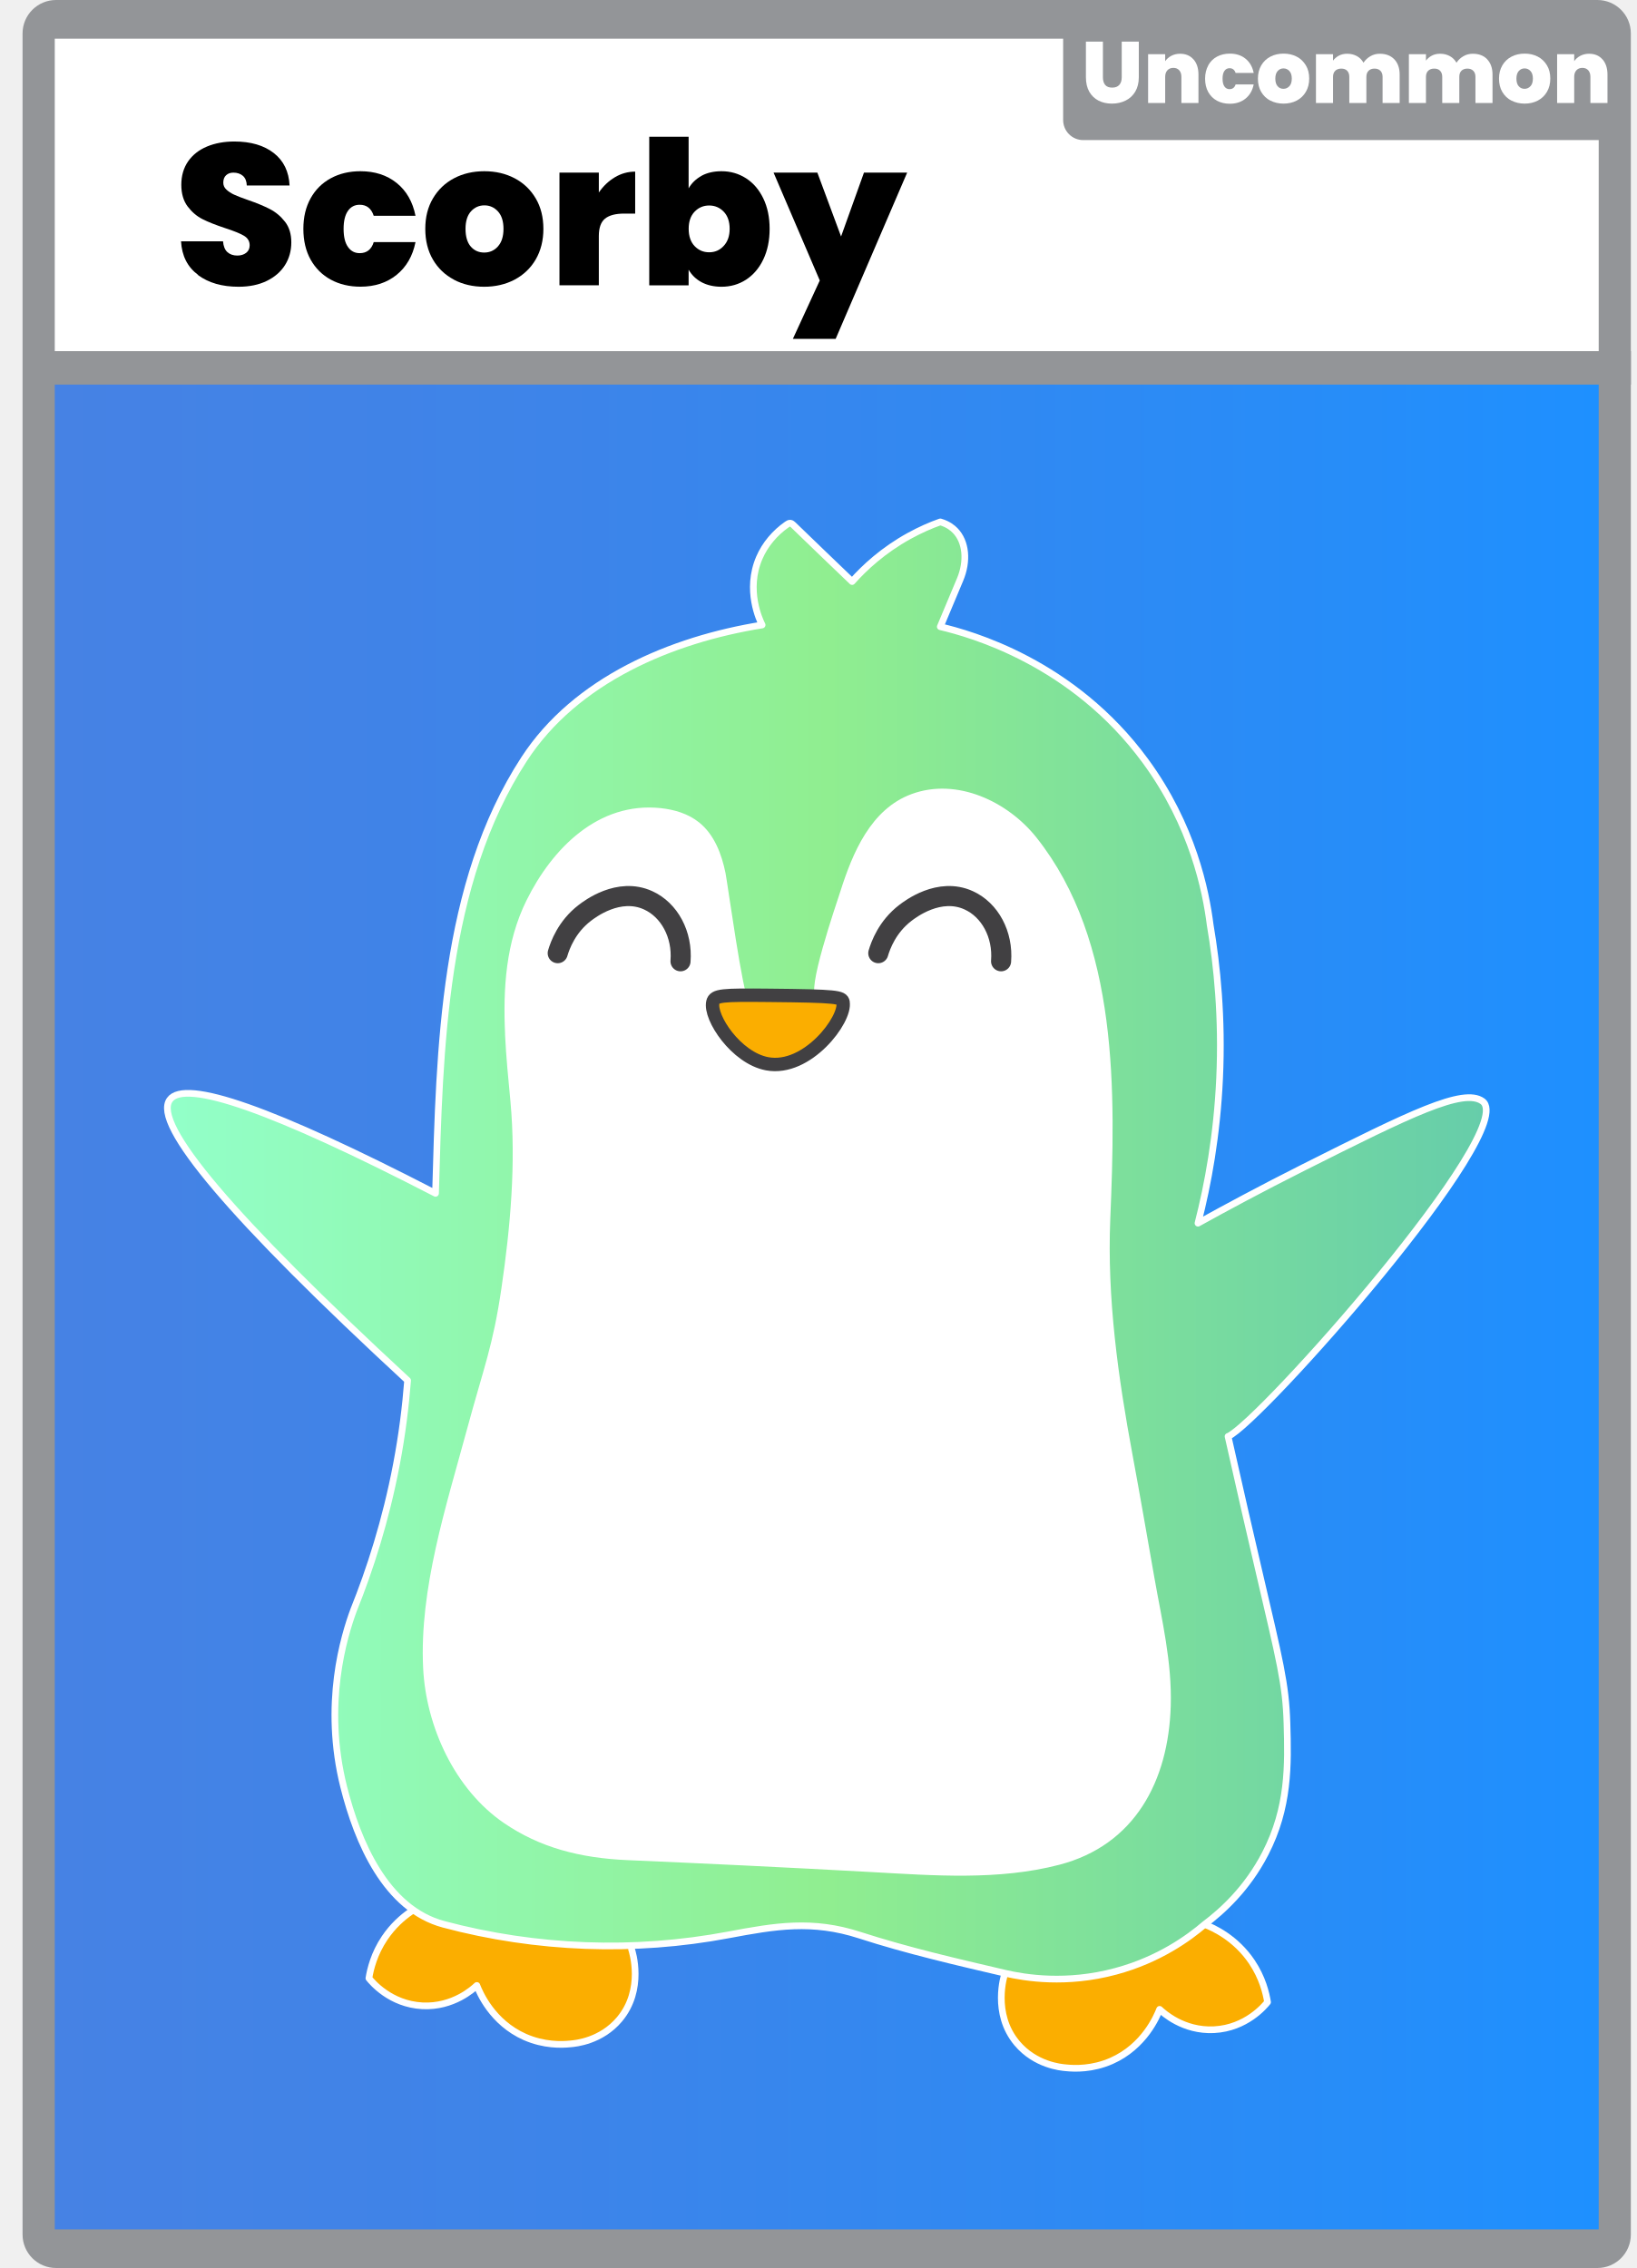
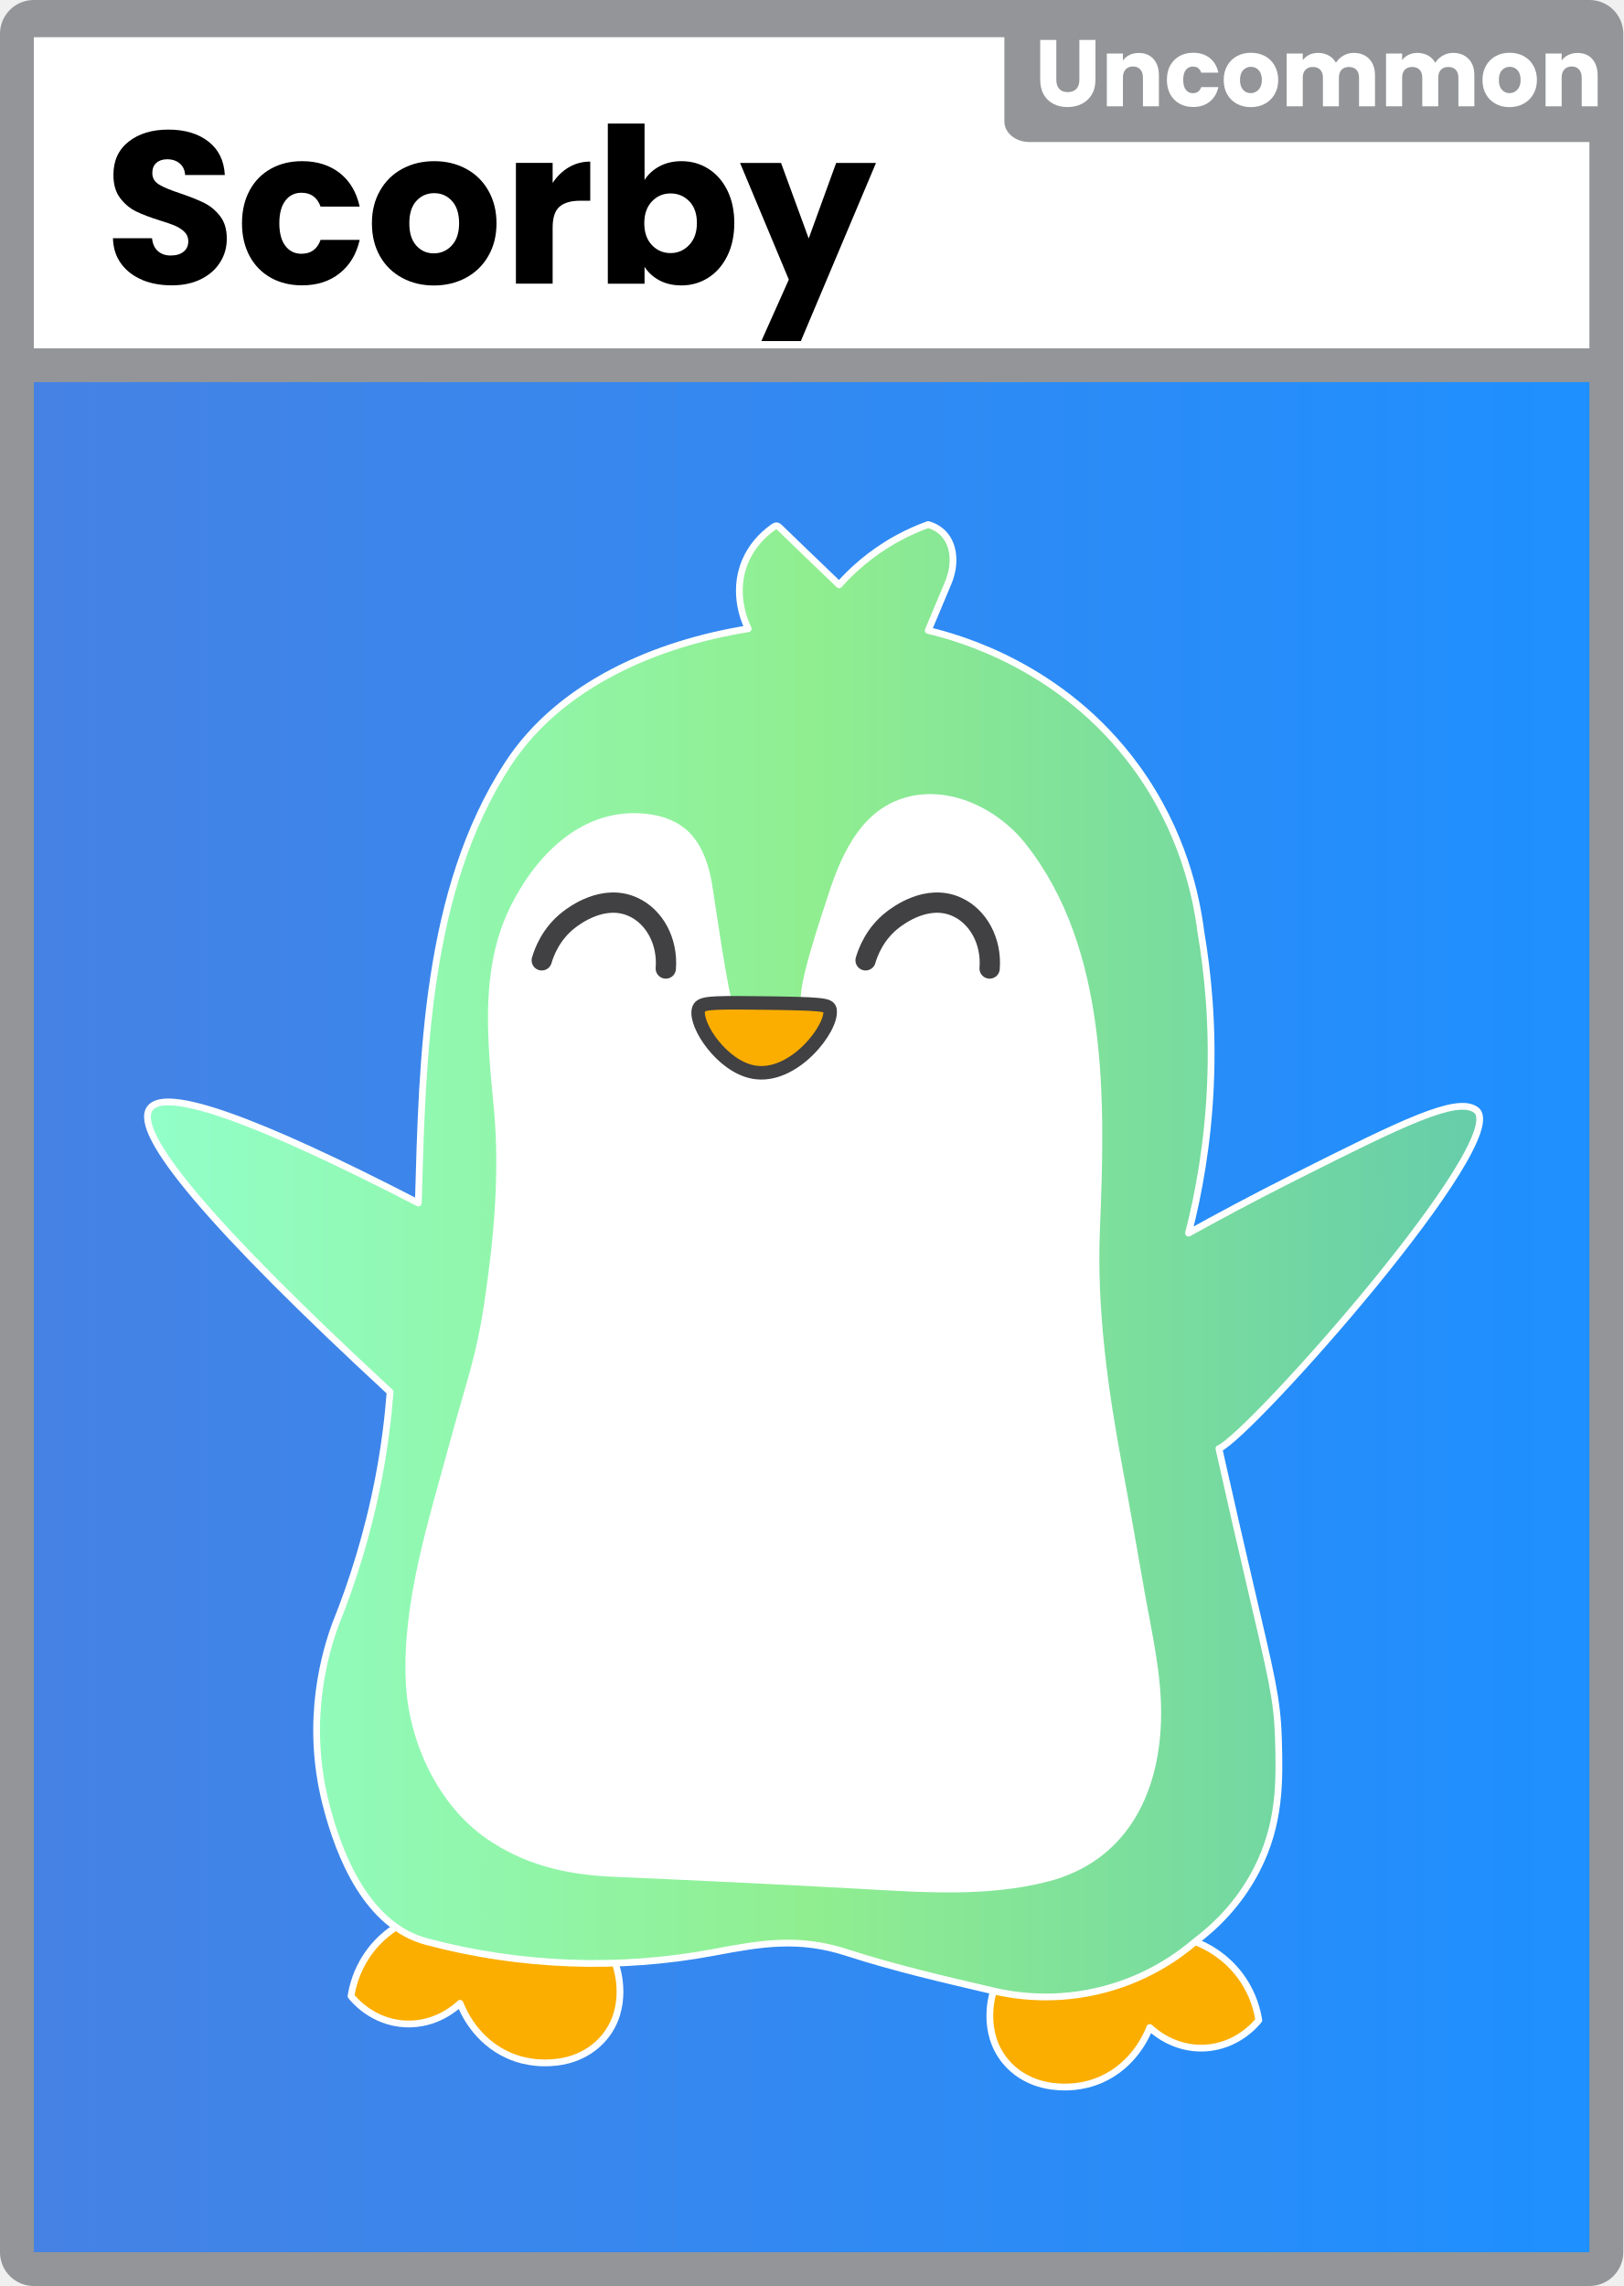
- <svg xmlns="http://www.w3.org/2000/svg" id="Outline" width="244.38" height="338.83" viewBox="0 0 244.38 338.83">
+ <svg xmlns="http://www.w3.org/2000/svg" id="Outline" width="240" height="338" viewBox="0 0 240 338">
  <defs>
    <style>
      .cls-1 {
        stroke-width: 2px;
      }

      .cls-1, .cls-2 {
        fill: #fbae00;
      }

      .cls-1, .cls-2, .cls-3, .cls-4 {
        stroke-linecap: round;
        stroke-linejoin: round;
      }

      .cls-1, .cls-4 {
        stroke: #414042;
      }

      .cls-5 {
        fill: #fff;
      }

      .cls-2, .cls-3 {
        stroke: #fff;
      }

      .cls-3 {
-         fill: url(#linear-gradient-2);
+         fill: url(#Scorby);
      }

      .cls-6 {
        stroke: #939598;
        stroke-miterlimit: 10;
        stroke-width: 5px;
      }

      .cls-6, .cls-4 {
        fill: none;
      }

      .cls-7 {
        fill: #939598;
      }

      .cls-4 {
        stroke-width: 3px;
      }

      .cls-8 {
        fill: url(#linear-gradient);
      }
    </style>
-     <linearGradient id="linear-gradient" x1="8.18" y1="194.01" x2="238.78" y2="194.01" gradientUnits="userSpaceOnUse">
+     <linearGradient id="linear-gradient" x1="5" y1="143.17" x2="235" y2="143.17" gradientTransform="translate(0 337.17) scale(1 -1)" gradientUnits="userSpaceOnUse">
      <stop offset="0" stop-color="#4682e4" />
-       <stop offset=".33" stop-color="#3d84e9" />
-       <stop offset=".85" stop-color="#268df9" />
      <stop offset="1" stop-color="#1e90ff" />
    </linearGradient>
-     <linearGradient id="linear-gradient-2" x1="24.99" y1="186.82" x2="221.97" y2="186.82" gradientUnits="userSpaceOnUse">
+     <linearGradient id="Scorby" x1="21.8" y1="186.41" x2="218.78" y2="186.41" gradientUnits="userSpaceOnUse">
      <stop offset="0" stop-color="#92ffc9" />
      <stop offset=".5" stop-color="#90ee90" />
      <stop offset="1" stop-color="#66cdaa" />
    </linearGradient>
  </defs>
-   <rect class="cls-7" x="3.37" width="240.21" height="338.83" rx="5" ry="5" />
-   <rect class="cls-8" x="8.18" y="54.96" width="230.6" height="278.1" />
+   <path class="cls-7" d="M5,0h230.01c2.76,0,5,2.23,5,4.99v328.02c0,2.75-2.24,4.99-5,4.99H5c-2.76,0-5-2.23-5-4.99V4.99C0,2.23,2.24,0,5,0Z" />
+   <rect class="cls-8" x="5" y="55" width="230" height="278" />
  <g>
-     <path class="cls-2" d="M94.33,291.22c.11.31,1.93,6.01-1.81,10.46-2.73,3.25-6.55,3.61-7.32,3.67-1.34.14-3.94.22-6.79-1.03-4.91-2.17-6.79-6.67-7.19-7.7-.51.48-3.52,3.27-8.13,3.04-4.81-.25-7.57-3.59-7.99-4.12.22-1.37.77-3.66,2.35-6.01,2.41-3.58,5.71-5.08,7.05-5.6" />
-     <path class="cls-2" d="M150.09,294.79c-.11.31-1.93,6.01,1.81,10.46,2.73,3.25,6.55,3.61,7.32,3.67,1.34.14,3.94.22,6.79-1.03,4.91-2.17,6.79-6.67,7.19-7.7.51.48,3.52,3.27,8.13,3.04,4.81-.25,7.57-3.59,7.99-4.12-.22-1.37-.77-3.66-2.35-6.01-2.41-3.58-5.71-5.08-7.05-5.6" />
-     <path class="cls-3" d="M183.42,214.59c1.86,8.28,3.43,15.13,4.57,19.98,3.17,13.61,4.05,16.95,4.23,22.88.19,6.22.3,12.6-3.23,19.44-2.72,5.29-6.5,8.68-9.06,10.6-2.31,1.98-6.78,5.27-13.3,7.02-7.35,1.98-13.51.98-16.53.28-7.24-1.69-14.64-3.4-21.71-5.69s-12.57-1.36-19.62-.03c-14.04,2.65-28.68,2.1-42.49-1.58-8.68-2.31-12.89-12.37-14.94-20.51-3.12-12.4.06-22.6,1.48-26.46,2.42-6.01,4.78-13.3,6.39-21.74.85-4.47,1.37-8.68,1.67-12.55-26.28-24.29-38.12-38.27-35.53-41.92,2.26-3.19,15.49,1.47,39.7,13.97.61-21.51,1.1-46.23,13.23-64.87,7.7-11.84,22.01-17.86,35.55-20.04-.34-.68-2.51-5.2-.41-10.06.86-1.99,2.33-3.71,4.11-4.95.16-.11.33-.22.52-.2.17.02.31.15.44.27,2.91,2.83,5.85,5.63,8.78,8.45,1.86-2.09,4.65-4.68,8.53-6.82,1.64-.9,3.21-1.59,4.64-2.09,1.15.33,1.84.9,2.21,1.28,1.64,1.67,1.91,4.57.74,7.35-.98,2.35-1.97,4.69-2.95,7.03,4.53,1.07,19.81,5.29,30.63,20.05,7.09,9.66,9.04,19.44,9.68,24.5,1.04,6.11,1.82,13.89,1.41,22.88-.39,8.54-1.74,15.88-3.23,21.68,4.02-2.23,9.36-5.11,15.72-8.31,15.92-8,23.94-11.96,26.77-9.91,5.67,4.11-33.24,48-37.99,50.08Z" />
-     <path class="cls-5" d="M75.43,154.53c.16,3.38.5,6.75.81,10.04.85,9.19-.01,18.78-1.35,27.91-1.27,8.64-2.57,11.57-5.19,21.23-3.07,11.34-7.08,23.64-6.5,35.5.43,8.74,4.73,18.13,12.08,23.15,5.32,3.63,11.27,5.23,18.5,5.54,5.74.25,11.52.51,17.32.79,6.4.31,12.76.64,19.09.99,9.28.51,18.92,1.28,28.02-1.09,11.29-2.94,16.31-12.53,16.65-23.71.2-6.58-1.32-12.8-2.45-19.22-1.07-6.07-2.12-12.19-3.25-18.27-2.16-11.62-3.82-23.43-3.33-35.28.78-18.74,1.34-41.42-11.03-56.99-4.26-5.36-11.85-8.98-18.62-6.5-6.13,2.24-8.85,8.83-10.67,14.57-.55,1.72-5.32,15.5-3.5,15.75-2.26-.32-2.6.24-4.85-.08,0,0-5.27.28-5.41.28-.72,0-3.1-17.29-3.39-18.72-.58-2.84-1.68-5.74-3.94-7.55-1.61-1.3-3.68-1.92-5.74-2.14-9.32-.98-16.22,6.03-20.05,13.8-3.08,6.25-3.51,13.12-3.19,19.98Z" />
-     <path class="cls-4" d="M83.3,142.4c.34-1.15,1.33-3.94,4.05-6.02.72-.55,5.06-3.88,9.45-1.88,3.18,1.44,5.16,5.11,4.84,9.11" />
-     <path class="cls-4" d="M131.18,142.4c.34-1.15,1.33-3.94,4.05-6.02.72-.55,5.06-3.88,9.45-1.88,3.18,1.44,5.16,5.11,4.84,9.11" />
-     <path class="cls-1" d="M125.92,149.72c-.16-.77-.87-.92-11.02-1.02-7.05-.07-8.18-.02-8.43,1.02-.53,2.28,3.48,8.33,8.1,9.2,6,1.13,11.86-6.66,11.34-9.2Z" />
+     <path class="cls-2" d="M91.13,290.81c.11.31,1.93,6.01-1.81,10.46-2.73,3.25-6.55,3.61-7.32,3.67-1.34.14-3.94.22-6.79-1.03-4.91-2.17-6.79-6.67-7.19-7.7-.51.48-3.52,3.27-8.13,3.04-4.81-.25-7.57-3.59-7.99-4.12.22-1.37.77-3.66,2.35-6.01,2.41-3.58,5.71-5.08,7.05-5.6" />
+     <path class="cls-2" d="M146.89,294.38c-.11.31-1.93,6.01,1.81,10.46,2.73,3.25,6.55,3.61,7.32,3.67,1.34.14,3.94.22,6.79-1.03,4.91-2.17,6.79-6.67,7.19-7.7.51.48,3.52,3.27,8.13,3.04,4.81-.25,7.57-3.59,7.99-4.12-.22-1.37-.77-3.66-2.35-6.01-2.41-3.58-5.71-5.08-7.05-5.6" />
+     <path class="cls-3" d="M180.22,214.18c1.86,8.28,3.43,15.13,4.57,19.98,3.17,13.61,4.05,16.95,4.23,22.88.19,6.22.3,12.6-3.23,19.44-2.72,5.29-6.5,8.68-9.06,10.6-2.31,1.98-6.78,5.27-13.3,7.02-7.35,1.98-13.51.98-16.53.28-7.24-1.69-14.64-3.4-21.71-5.69s-12.57-1.36-19.62-.03c-14.04,2.65-28.68,2.1-42.49-1.58-8.68-2.31-12.89-12.37-14.94-20.51-3.12-12.4.06-22.6,1.48-26.46,2.42-6.01,4.78-13.3,6.39-21.74.85-4.47,1.37-8.68,1.67-12.55-26.28-24.29-38.12-38.27-35.53-41.92,2.26-3.19,15.49,1.47,39.7,13.97.61-21.51,1.1-46.23,13.23-64.87,7.7-11.84,22.01-17.86,35.55-20.04-.34-.68-2.51-5.2-.41-10.06.86-1.99,2.33-3.71,4.11-4.95.16-.11.33-.22.52-.2.17.02.31.15.44.27,2.91,2.83,5.85,5.63,8.78,8.45,1.86-2.09,4.65-4.68,8.53-6.82,1.64-.9,3.21-1.59,4.64-2.09,1.15.33,1.84.9,2.21,1.28,1.64,1.67,1.91,4.57.74,7.35-.98,2.35-1.97,4.69-2.95,7.03,4.53,1.07,19.81,5.29,30.63,20.05,7.09,9.66,9.04,19.44,9.68,24.5,1.04,6.11,1.82,13.89,1.41,22.88-.39,8.54-1.74,15.88-3.23,21.68,4.02-2.23,9.36-5.11,15.72-8.31,15.92-8,23.94-11.96,26.77-9.91,5.67,4.11-33.24,48-37.99,50.08h-.01Z" />
+     <path class="cls-5" d="M72.23,154.12c.16,3.38.5,6.75.81,10.04.85,9.19-.01,18.78-1.35,27.91-1.27,8.64-2.57,11.57-5.19,21.23-3.07,11.34-7.08,23.64-6.5,35.5.43,8.74,4.73,18.13,12.08,23.15,5.32,3.63,11.27,5.23,18.5,5.54,5.74.25,11.52.51,17.32.79,6.4.31,12.76.64,19.09.99,9.28.51,18.92,1.28,28.02-1.09,11.29-2.94,16.31-12.53,16.65-23.71.2-6.58-1.32-12.8-2.45-19.22-1.07-6.07-2.12-12.19-3.25-18.27-2.16-11.62-3.82-23.43-3.33-35.28.78-18.74,1.34-41.42-11.03-56.99-4.26-5.36-11.85-8.98-18.62-6.5-6.13,2.24-8.85,8.83-10.67,14.57-.55,1.72-5.32,15.5-3.5,15.75-2.26-.32-2.6.24-4.85-.08,0,0-5.27.28-5.41.28-.72,0-3.1-17.29-3.39-18.72-.58-2.84-1.68-5.74-3.94-7.55-1.61-1.3-3.68-1.92-5.74-2.14-9.32-.98-16.22,6.03-20.05,13.8-3.08,6.25-3.51,13.12-3.19,19.98v.02Z" />
+     <path class="cls-4" d="M80.1,141.99c.34-1.15,1.33-3.94,4.05-6.02.72-.55,5.06-3.88,9.45-1.88,3.18,1.44,5.16,5.11,4.84,9.11" />
+     <path class="cls-4" d="M127.98,141.99c.34-1.15,1.33-3.94,4.05-6.02.72-.55,5.06-3.88,9.45-1.88,3.18,1.44,5.16,5.11,4.84,9.11" />
+     <path class="cls-1" d="M122.72,149.31c-.16-.77-.87-.92-11.02-1.02-7.05-.07-8.18-.02-8.43,1.02-.53,2.28,3.48,8.33,8.1,9.2,6,1.13,11.86-6.66,11.34-9.2h.01Z" />
  </g>
-   <rect class="cls-5" x="8.18" y="5.78" width="230.6" height="49.18" />
-   <path class="cls-7" d="M158.79,5.17h81.22v15.76h-78.22c-1.66,0-3-1.34-3-3V5.17h0Z" />
-   <line class="cls-6" x1="5.96" y1="54.96" x2="243.59" y2="54.96" />
+   <rect class="cls-5" x="5" y="5.5" width="230" height="49" />
+   <path class="cls-7" d="M148.5,5h87v16h-83.3c-2.05,0-3.7-1.36-3.7-3.05V5h0Z" />
+   <line class="cls-6" x1="2.5" y1="54" x2="237.5" y2="54" />
  <g>
-     <path d="M29.59,41.07c-1.58-1.17-2.43-2.84-2.55-5.02h6.27c.06.74.28,1.28.66,1.62.38.34.87.51,1.47.51.54,0,.98-.14,1.33-.41.35-.27.52-.65.52-1.12,0-.62-.29-1.1-.87-1.44-.58-.34-1.52-.72-2.82-1.14-1.38-.46-2.5-.9-3.35-1.33s-1.59-1.06-2.22-1.89c-.63-.83-.95-1.92-.95-3.25s.34-2.52,1.02-3.5c.68-.97,1.62-1.71,2.82-2.21,1.2-.5,2.56-.75,4.08-.75,2.46,0,4.43.58,5.9,1.73,1.47,1.15,2.25,2.77,2.35,4.84h-6.39c-.02-.64-.22-1.12-.58-1.44-.37-.32-.85-.48-1.43-.48-.44,0-.8.13-1.08.39-.28.26-.42.63-.42,1.11,0,.4.15.75.47,1.04.31.29.69.54,1.15.75.46.21,1.14.48,2.04.79,1.34.46,2.44.92,3.31,1.37.87.45,1.62,1.08,2.25,1.89s.94,1.84.94,3.08-.31,2.39-.94,3.39-1.54,1.79-2.73,2.37c-1.19.58-2.6.87-4.21.87-2.46,0-4.48-.58-6.06-1.75Z" />
-     <path d="M46.39,29.63c.72-1.3,1.73-2.3,3.02-3,1.29-.7,2.76-1.05,4.43-1.05,2.14,0,3.94.58,5.4,1.75,1.46,1.17,2.4,2.81,2.82,4.91h-6.24c-.36-1.1-1.06-1.65-2.1-1.65-.74,0-1.33.31-1.75.91-.43.61-.65,1.51-.65,2.69s.21,2.08.65,2.7c.43.62,1.01.93,1.75.93,1.06,0,1.76-.55,2.1-1.65h6.24c-.42,2.08-1.36,3.71-2.82,4.89-1.46,1.18-3.26,1.77-5.4,1.77-1.66,0-3.14-.35-4.43-1.05s-2.29-1.7-3.02-3c-.72-1.3-1.08-2.83-1.08-4.59s.36-3.26,1.08-4.56Z" />
-     <path d="M67.8,41.78c-1.33-.7-2.38-1.7-3.14-3-.76-1.3-1.14-2.83-1.14-4.59s.38-3.26,1.15-4.56c.77-1.3,1.82-2.3,3.15-3,1.33-.7,2.83-1.05,4.52-1.05s3.18.35,4.52,1.05c1.33.7,2.38,1.7,3.15,3,.77,1.3,1.15,2.82,1.15,4.56s-.39,3.27-1.15,4.58c-.77,1.31-1.83,2.31-3.17,3.02-1.34.7-2.85,1.05-4.53,1.05s-3.19-.35-4.51-1.05ZM74.37,36.81c.55-.61.83-1.48.83-2.62s-.28-2.01-.83-2.61c-.55-.6-1.23-.9-2.02-.9s-1.47.3-2.01.9c-.54.6-.81,1.47-.81,2.61s.26,2.04.78,2.64c.52.6,1.19.9,2.01.9s1.5-.3,2.06-.92Z" />
-     <path d="M91.84,26.48c.94-.56,1.95-.84,3.03-.84v6.27h-1.65c-1.28,0-2.23.25-2.85.75-.62.5-.93,1.37-.93,2.61v7.35h-5.88v-16.83h5.88v2.97c.66-.96,1.46-1.72,2.4-2.28Z" />
-     <path d="M104.8,26.25c.84-.45,1.83-.67,2.97-.67,1.34,0,2.55.35,3.65,1.05,1.09.7,1.95,1.7,2.58,3,.63,1.3.95,2.82.95,4.56s-.32,3.27-.95,4.58c-.63,1.31-1.49,2.31-2.58,3.02-1.09.7-2.31,1.05-3.65,1.05-1.14,0-2.13-.23-2.97-.67-.84-.45-1.49-1.08-1.95-1.88v2.34h-5.88v-22.2h5.88v7.71c.46-.8,1.11-1.42,1.95-1.88ZM108.09,31.62c-.59-.61-1.32-.92-2.17-.92s-1.59.31-2.18.93c-.59.62-.88,1.47-.88,2.55s.29,1.96.88,2.58c.59.62,1.31.93,2.18.93s1.58-.31,2.17-.95c.59-.63.89-1.48.89-2.56s-.3-1.95-.89-2.56Z" />
-     <path d="M135.49,25.79l-10.68,24.84h-6.39l4.02-8.73-6.9-16.11h6.54l3.54,9.54,3.42-9.54h6.45Z" />
+     <path d="M21.02,41.37c-1.29-.53-2.32-1.32-3.1-2.37-.77-1.04-1.18-2.3-1.22-3.78h5.78c.08.83.37,1.47.86,1.9.49.44,1.12.66,1.9.66s1.44-.19,1.9-.56c.46-.37.7-.89.7-1.55,0-.55-.19-1.01-.56-1.38-.37-.36-.83-.66-1.36-.9-.54-.23-1.31-.5-2.3-.8-1.44-.45-2.61-.9-3.52-1.34-.91-.45-1.69-1.11-2.35-1.98-.66-.87-.98-2.02-.98-3.42,0-2.09.75-3.73,2.25-4.91,1.5-1.18,3.46-1.78,5.87-1.78s4.43.59,5.94,1.78c1.5,1.18,2.31,2.83,2.41,4.94h-5.87c-.04-.73-.31-1.3-.79-1.71s-1.11-.62-1.87-.62c-.66,0-1.19.18-1.59.53-.4.35-.6.86-.6,1.52,0,.73.34,1.29,1.02,1.7s1.74.84,3.17,1.31c1.44.49,2.61.96,3.51,1.41.9.45,1.68,1.1,2.33,1.95.66.85.98,1.95.98,3.3s-.32,2.44-.97,3.49c-.65,1.05-1.58,1.88-2.81,2.5-1.23.62-2.68.93-4.35.93s-3.09-.27-4.38-.8Z" />
+     <path d="M36.91,28.15c.75-1.39,1.8-2.45,3.14-3.2,1.34-.75,2.88-1.12,4.62-1.12,2.22,0,4.08.59,5.57,1.76,1.49,1.17,2.47,2.83,2.94,4.96h-5.78c-.49-1.36-1.43-2.05-2.83-2.05-1,0-1.79.39-2.38,1.17-.59.78-.89,1.89-.89,3.34s.3,2.57.89,3.34c.59.78,1.39,1.17,2.38,1.17,1.4,0,2.34-.68,2.83-2.05h5.78c-.47,2.09-1.45,3.73-2.95,4.93-1.5,1.2-3.35,1.79-5.56,1.79-1.74,0-3.28-.37-4.62-1.12-1.34-.75-2.39-1.81-3.14-3.2-.75-1.39-1.13-3.01-1.13-4.86s.38-3.48,1.13-4.86Z" />
+     <path d="M59.45,41.08c-1.39-.75-2.48-1.81-3.27-3.2-.79-1.39-1.19-3.01-1.19-4.86s.4-3.45,1.21-4.85c.8-1.4,1.9-2.47,3.3-3.22,1.4-.75,2.96-1.12,4.7-1.12s3.3.37,4.7,1.12c1.4.75,2.5,1.82,3.3,3.22.8,1.4,1.21,3.01,1.21,4.85s-.41,3.45-1.22,4.85c-.81,1.4-1.93,2.47-3.33,3.22-1.41.75-2.98,1.12-4.71,1.12s-3.3-.37-4.68-1.12ZM66.78,36.31c.73-.77,1.1-1.87,1.1-3.3s-.35-2.53-1.06-3.3c-.71-.77-1.58-1.15-2.62-1.15s-1.94.38-2.63,1.14c-.7.76-1.05,1.86-1.05,3.31s.34,2.53,1.03,3.3c.69.77,1.55,1.15,2.59,1.15s1.92-.38,2.65-1.15Z" />
+     <path d="M84.1,24.74c.95-.56,2.01-.85,3.17-.85v5.79h-1.49c-1.35,0-2.37.29-3.05.88-.68.59-1.02,1.62-1.02,3.09v8.29h-5.43v-17.86h5.43v2.98c.63-.98,1.43-1.75,2.38-2.32Z" />
+     <path d="M97.49,24.6c.95-.51,2.04-.77,3.27-.77,1.46,0,2.78.37,3.97,1.12,1.19.75,2.12,1.81,2.81,3.2.69,1.39,1.03,3,1.03,4.83s-.34,3.45-1.03,4.85c-.69,1.4-1.62,2.47-2.81,3.23s-2.51,1.14-3.97,1.14c-1.25,0-2.34-.25-3.27-.75-.93-.5-1.66-1.17-2.19-2v2.5h-5.43v-23.68h5.43v8.35c.51-.83,1.24-1.5,2.19-2.02ZM101.92,29.77c-.75-.78-1.68-1.17-2.78-1.17s-2,.4-2.75,1.18c-.75.79-1.13,1.87-1.13,3.23s.38,2.44,1.13,3.23,1.67,1.18,2.75,1.18,2-.4,2.76-1.2c.76-.8,1.14-1.88,1.14-3.25s-.38-2.44-1.13-3.22Z" />
+     <path d="M129.52,24.09l-11.11,26.34h-5.84l4.06-9.09-7.21-17.25h6.06l4.09,11.17,4.06-11.17h5.87Z" />
  </g>
  <g>
-     <path class="cls-5" d="M164.73,6.23v5.32c0,.49.12.88.34,1.14.23.27.58.4,1.05.4s.82-.14,1.06-.41.36-.65.36-1.14v-5.32h2.55v5.32c0,.84-.18,1.56-.53,2.15s-.84,1.04-1.45,1.34c-.61.3-1.29.45-2.04.45s-1.41-.15-2-.45c-.58-.3-1.04-.74-1.38-1.33-.33-.59-.5-1.31-.5-2.16v-5.32h2.54Z" />
-     <path class="cls-5" d="M178.26,8.87c.49.56.74,1.32.74,2.27v4.25h-2.55v-3.91c0-.42-.11-.74-.32-.98-.22-.24-.51-.36-.87-.36-.38,0-.68.12-.9.36s-.33.57-.33.98v3.91h-2.55v-7.29h2.55v1.04c.23-.33.53-.6.91-.8.38-.2.82-.31,1.31-.31.84,0,1.51.28,2,.84Z" />
-     <path class="cls-5" d="M180.46,9.76c.31-.56.75-1,1.31-1.3.56-.3,1.2-.45,1.92-.45.93,0,1.71.25,2.34.76s1.04,1.22,1.22,2.13h-2.7c-.16-.48-.46-.71-.91-.71-.32,0-.57.13-.76.4s-.28.65-.28,1.16.09.9.28,1.17.44.4.76.4c.46,0,.76-.24.91-.71h2.7c-.18.9-.59,1.61-1.22,2.12-.63.51-1.41.77-2.34.77-.72,0-1.36-.15-1.92-.45-.56-.3-.99-.74-1.31-1.3-.31-.56-.47-1.23-.47-1.99s.16-1.41.47-1.98Z" />
-     <path class="cls-5" d="M189.73,15.03c-.58-.3-1.03-.74-1.36-1.3-.33-.56-.49-1.23-.49-1.99s.17-1.41.5-1.98c.33-.56.79-1,1.37-1.3.58-.3,1.23-.45,1.96-.45s1.38.15,1.96.45c.58.3,1.03.74,1.37,1.3s.5,1.22.5,1.98-.17,1.42-.5,1.98c-.33.57-.79,1-1.37,1.31-.58.3-1.24.45-1.96.45s-1.38-.15-1.96-.45ZM192.58,12.88c.24-.26.36-.64.36-1.14s-.12-.87-.36-1.13c-.24-.26-.53-.39-.88-.39s-.64.13-.87.39c-.23.26-.35.64-.35,1.13s.11.88.34,1.14c.22.26.52.39.87.39s.65-.13.89-.4Z" />
-     <path class="cls-5" d="M208.26,8.87c.52.55.79,1.31.79,2.27v4.25h-2.55v-3.91c0-.39-.11-.69-.33-.91-.22-.22-.51-.32-.88-.32s-.67.11-.88.32c-.22.22-.33.52-.33.91v3.91h-2.55v-3.91c0-.39-.11-.69-.32-.91-.21-.22-.5-.32-.88-.32s-.68.11-.9.32c-.22.22-.33.52-.33.91v3.91h-2.55v-7.29h2.55v.96c.23-.31.52-.56.88-.75.36-.19.77-.28,1.24-.28.54,0,1.02.12,1.44.35.42.23.75.56.99.99.26-.4.6-.72,1.03-.97.42-.25.89-.37,1.4-.37.92,0,1.64.28,2.17.83Z" />
-     <path class="cls-5" d="M222.13,8.87c.52.55.79,1.31.79,2.27v4.25h-2.55v-3.91c0-.39-.11-.69-.33-.91-.22-.22-.51-.32-.88-.32s-.67.11-.88.32c-.22.22-.32.52-.32.91v3.91h-2.55v-3.91c0-.39-.11-.69-.32-.91-.21-.22-.5-.32-.88-.32s-.68.11-.9.32c-.22.22-.33.52-.33.91v3.91h-2.55v-7.29h2.55v.96c.23-.31.52-.56.88-.75.36-.19.77-.28,1.24-.28.54,0,1.02.12,1.44.35.42.23.75.56,1,.99.26-.4.6-.72,1.03-.97.42-.25.89-.37,1.4-.37.92,0,1.64.28,2.16.83Z" />
-     <path class="cls-5" d="M225.74,15.03c-.58-.3-1.03-.74-1.36-1.3-.33-.56-.49-1.23-.49-1.99s.17-1.41.5-1.98c.33-.56.79-1,1.37-1.3.58-.3,1.23-.45,1.96-.45s1.38.15,1.96.45c.58.3,1.03.74,1.37,1.3s.5,1.22.5,1.98-.17,1.42-.5,1.98c-.33.57-.79,1-1.37,1.31-.58.3-1.24.45-1.96.45s-1.38-.15-1.96-.45ZM228.59,12.88c.24-.26.36-.64.36-1.14s-.12-.87-.36-1.13c-.24-.26-.53-.39-.88-.39s-.64.13-.87.39c-.23.26-.35.64-.35,1.13s.11.88.34,1.14c.22.26.52.39.87.39s.65-.13.89-.4Z" />
-     <path class="cls-5" d="M239.35,8.87c.49.56.74,1.32.74,2.27v4.25h-2.55v-3.91c0-.42-.11-.74-.32-.98-.22-.24-.51-.36-.87-.36-.38,0-.68.12-.9.36s-.33.57-.33.98v3.91h-2.55v-7.29h2.55v1.04c.23-.33.53-.6.91-.8.38-.2.82-.31,1.31-.31.84,0,1.51.28,2,.84Z" />
+     <path class="cls-5" d="M156.18,5.9v5.88c0,.59.14,1.04.43,1.36.29.32.71.48,1.26.48s.98-.16,1.28-.48.44-.77.44-1.36v-5.88h2.38v5.87c0,.88-.19,1.62-.56,2.23-.37.61-.87,1.06-1.49,1.37-.62.31-1.32.46-2.09.46s-1.46-.15-2.06-.46-1.09-.76-1.44-1.37-.53-1.36-.53-2.23v-5.87h2.38Z" />
+     <path class="cls-5" d="M170.54,8.72c.54.59.81,1.41.81,2.44v4.56h-2.36v-4.24c0-.52-.13-.93-.4-1.22-.27-.29-.63-.43-1.08-.43s-.81.15-1.08.43c-.27.29-.4.7-.4,1.22v4.24h-2.38v-7.81h2.38v1.04c.24-.35.57-.62.97-.82.41-.2.87-.3,1.38-.3.91,0,1.63.3,2.17.89Z" />
+     <path class="cls-5" d="M173.02,9.69c.33-.61.79-1.07,1.38-1.4s1.26-.49,2.02-.49c.97,0,1.78.26,2.44.77.65.51,1.08,1.24,1.28,2.17h-2.53c-.21-.6-.62-.9-1.24-.9-.43,0-.78.17-1.04.51-.26.34-.39.83-.39,1.46s.13,1.12.39,1.46c.26.34.61.51,1.04.51.61,0,1.02-.3,1.24-.9h2.53c-.2.92-.63,1.63-1.29,2.16-.66.52-1.47.78-2.43.78-.76,0-1.43-.16-2.02-.49s-1.05-.79-1.38-1.4c-.33-.61-.49-1.32-.49-2.13s.16-1.52.49-2.13Z" />
+     <path class="cls-5" d="M182.88,15.35c-.61-.33-1.08-.79-1.43-1.4-.35-.61-.52-1.32-.52-2.13s.18-1.51.53-2.12c.35-.61.83-1.08,1.44-1.41.61-.33,1.3-.49,2.06-.49s1.44.16,2.06.49,1.09.8,1.44,1.41.53,1.32.53,2.12-.18,1.51-.53,2.12c-.36.61-.84,1.08-1.46,1.41-.62.33-1.3.49-2.06.49s-1.44-.16-2.05-.49ZM186.09,13.26c.32-.34.48-.82.48-1.44s-.16-1.11-.47-1.44c-.31-.34-.69-.5-1.15-.5s-.85.17-1.15.5c-.31.33-.46.81-.46,1.45s.15,1.11.45,1.44c.3.34.68.5,1.13.5s.84-.17,1.16-.5Z" />
+     <path class="cls-5" d="M202.44,8.71c.57.59.86,1.4.86,2.45v4.56h-2.36v-4.24c0-.5-.13-.89-.4-1.17-.26-.27-.63-.41-1.09-.41s-.83.14-1.09.41c-.26.28-.4.67-.4,1.17v4.24h-2.36v-4.24c0-.5-.13-.89-.4-1.17-.26-.27-.63-.41-1.09-.41s-.83.14-1.09.41c-.26.28-.4.67-.4,1.17v4.24h-2.38v-7.81h2.38v.98c.24-.33.56-.59.94-.78.39-.19.83-.29,1.32-.29.58,0,1.1.13,1.56.38.46.25.82.61,1.08,1.08.27-.43.63-.78,1.1-1.05.46-.27.97-.41,1.51-.41.96,0,1.73.29,2.3.88Z" />
+     <path class="cls-5" d="M217.14,8.71c.57.59.85,1.4.85,2.45v4.56h-2.36v-4.24c0-.5-.13-.89-.4-1.17-.26-.27-.63-.41-1.09-.41s-.83.14-1.09.41c-.26.28-.4.67-.4,1.17v4.24h-2.36v-4.24c0-.5-.13-.89-.4-1.17-.26-.27-.63-.41-1.09-.41s-.83.14-1.09.41c-.26.28-.4.67-.4,1.17v4.24h-2.38v-7.81h2.38v.98c.24-.33.55-.59.94-.78.39-.19.83-.29,1.32-.29.58,0,1.1.13,1.56.38.46.25.82.61,1.08,1.08.27-.43.63-.78,1.1-1.05.46-.27.97-.41,1.51-.41.96,0,1.73.29,2.3.88Z" />
+     <path class="cls-5" d="M221.14,15.35c-.61-.33-1.08-.79-1.43-1.4-.35-.61-.52-1.32-.52-2.13s.18-1.51.53-2.12c.35-.61.83-1.08,1.44-1.41.61-.33,1.3-.49,2.05-.49s1.44.16,2.06.49,1.09.8,1.44,1.41.53,1.32.53,2.12-.18,1.51-.54,2.12c-.36.61-.84,1.08-1.46,1.41-.62.33-1.3.49-2.06.49s-1.44-.16-2.05-.49ZM224.35,13.26c.32-.34.48-.82.48-1.44s-.16-1.11-.46-1.44c-.31-.34-.69-.5-1.15-.5s-.85.17-1.15.5c-.31.33-.46.81-.46,1.45s.15,1.11.45,1.44.68.5,1.13.5.84-.17,1.16-.5Z" />
+     <path class="cls-5" d="M235.41,8.72c.54.59.81,1.41.81,2.44v4.56h-2.36v-4.24c0-.52-.13-.93-.4-1.22-.27-.29-.63-.43-1.08-.43s-.81.15-1.08.43c-.27.29-.4.7-.4,1.22v4.24h-2.38v-7.81h2.38v1.04c.24-.35.56-.62.97-.82.41-.2.87-.3,1.38-.3.91,0,1.63.3,2.17.89Z" />
  </g>
</svg>
